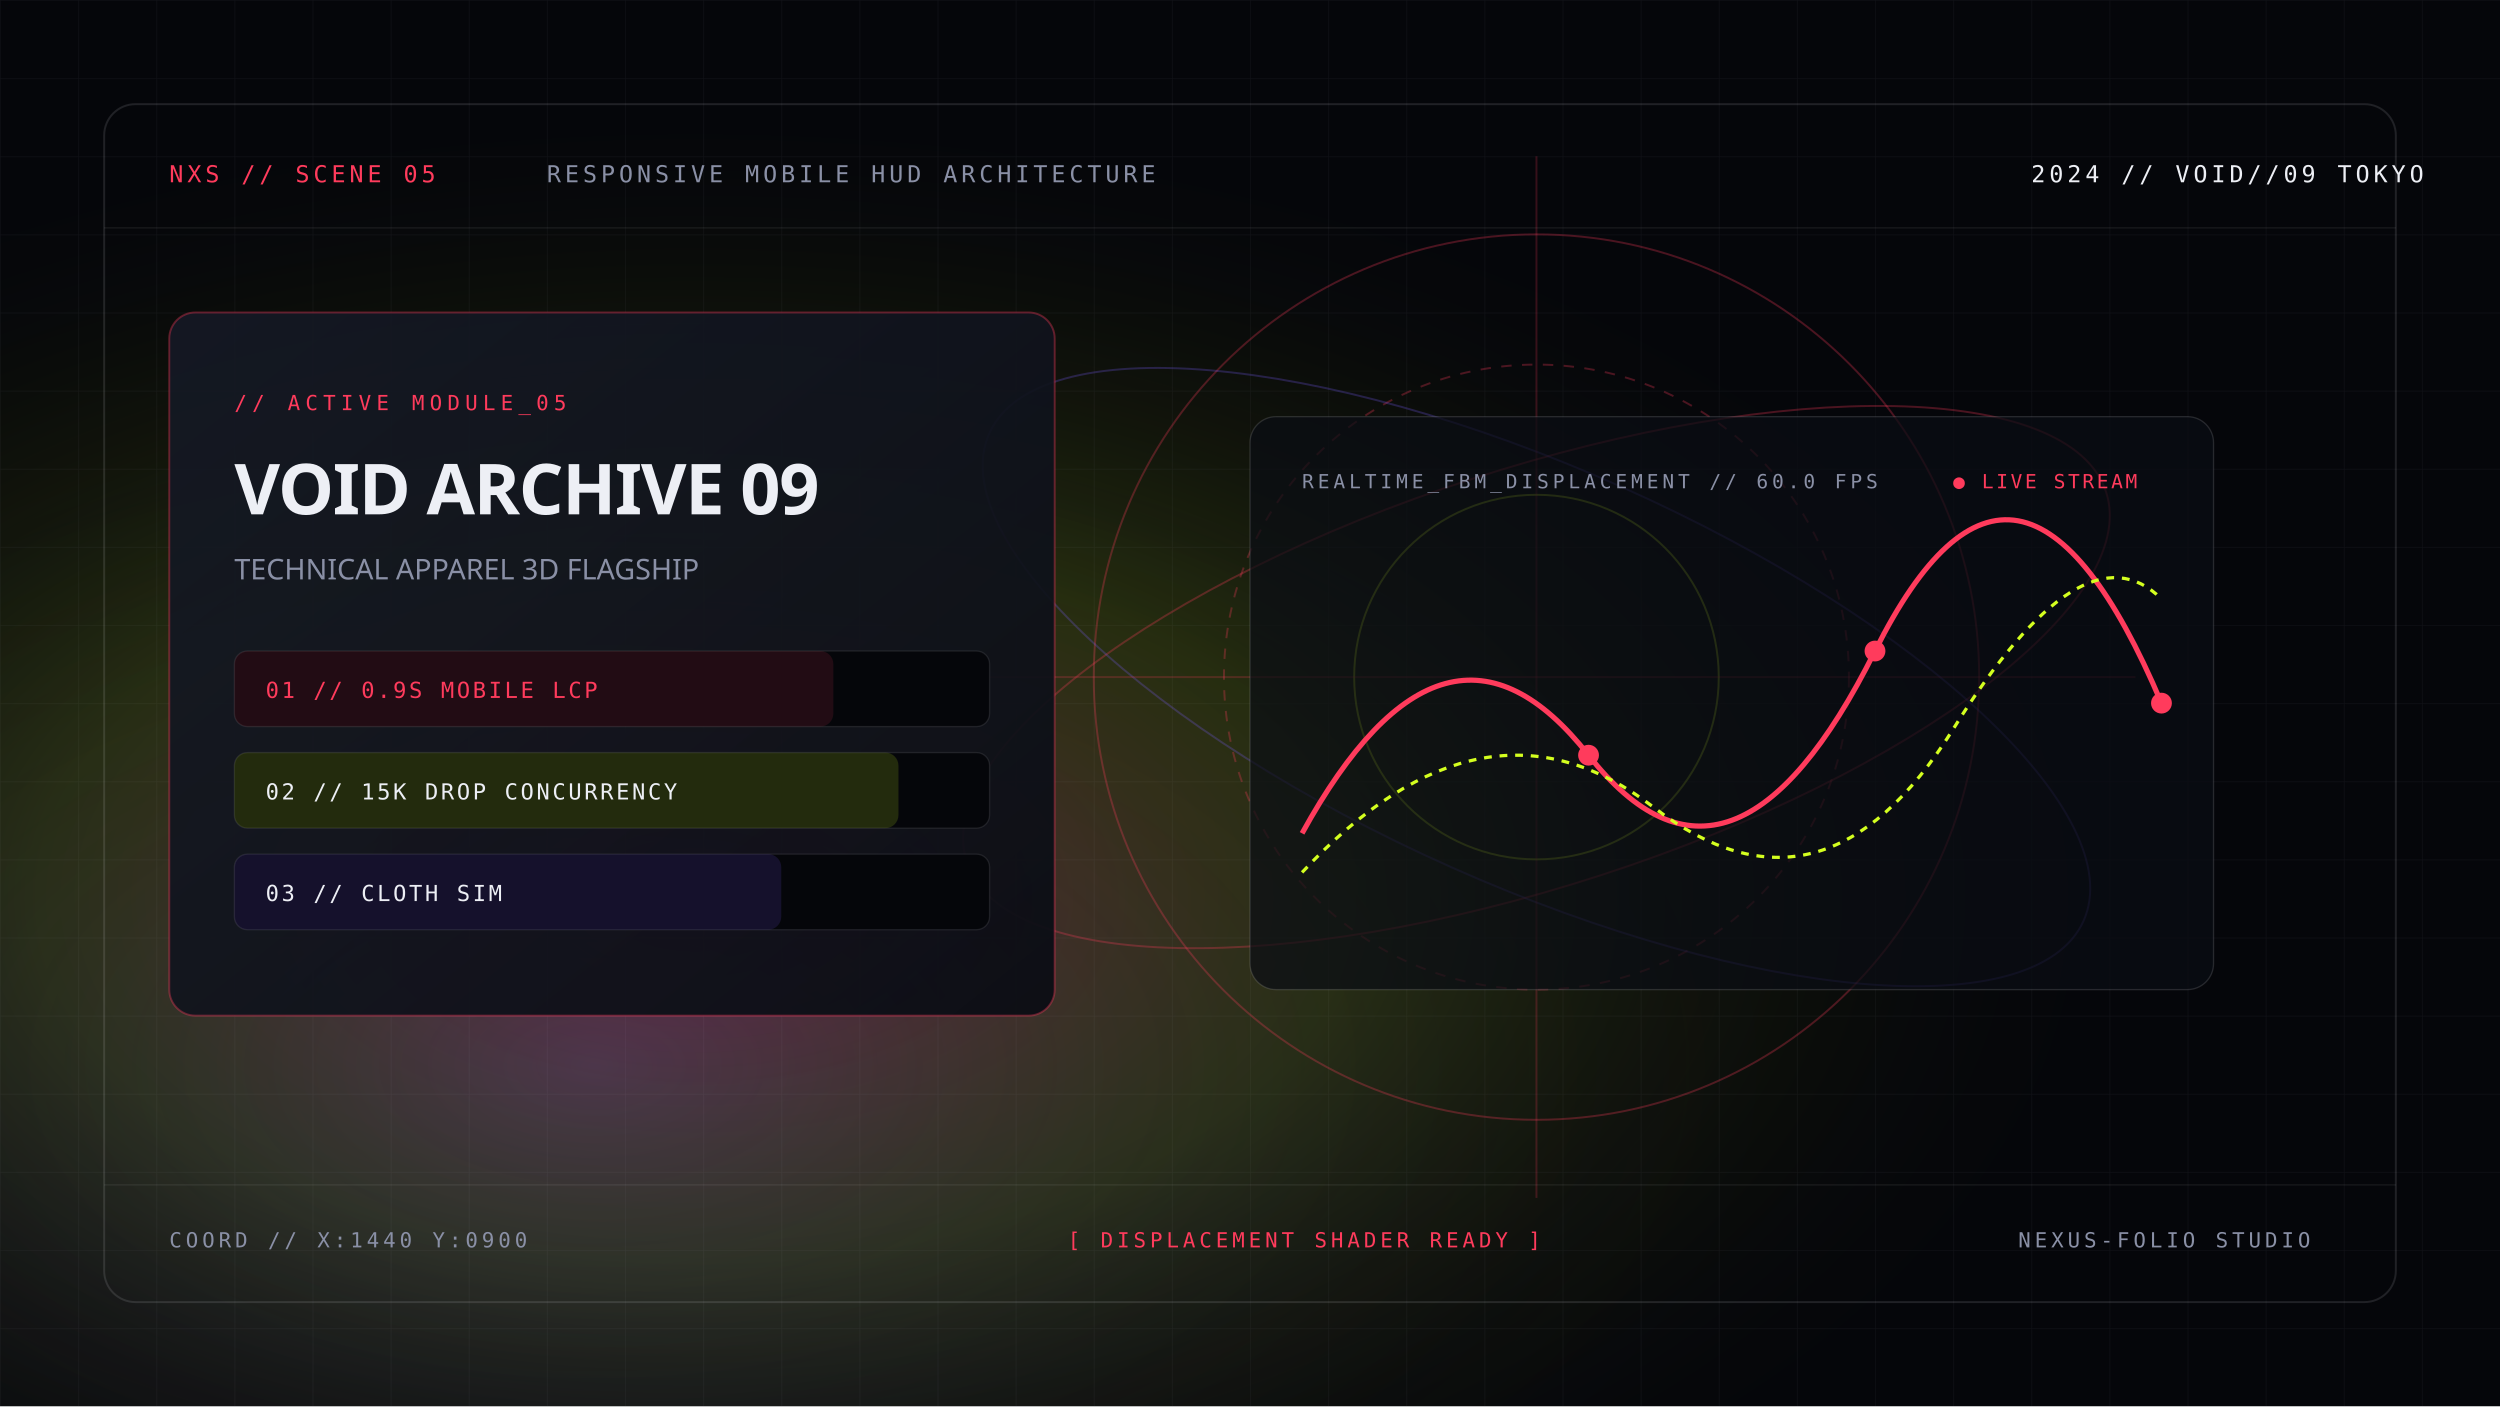
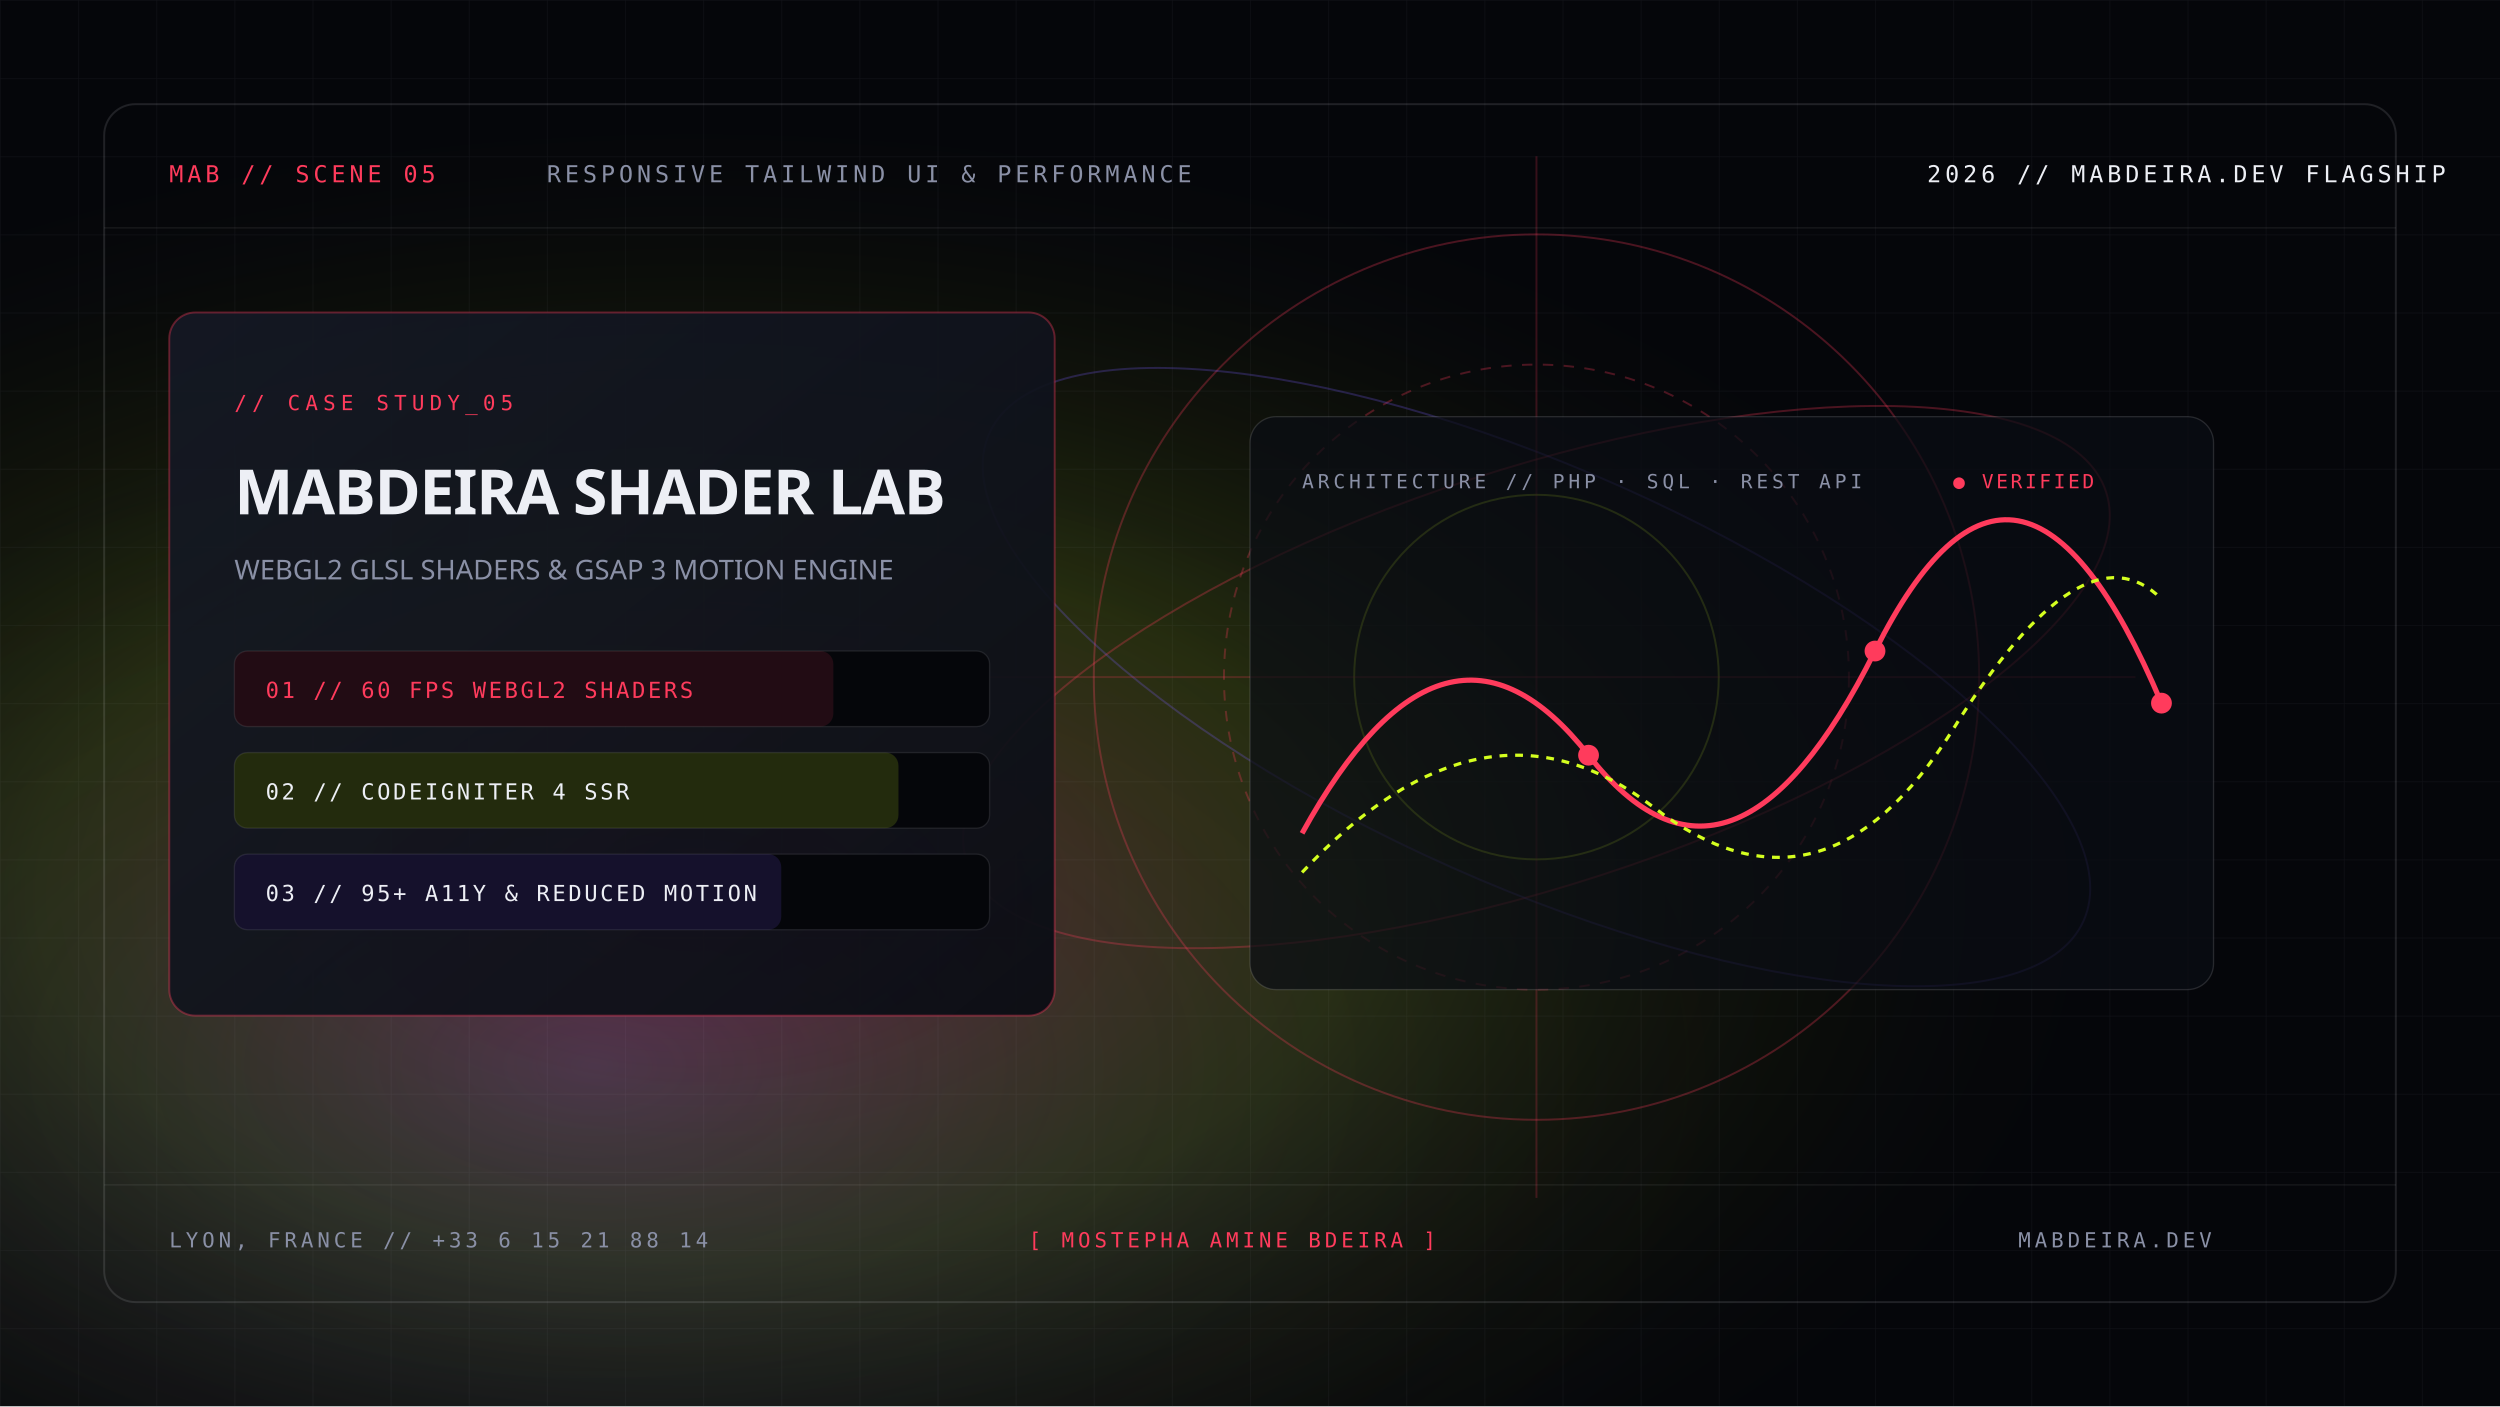
<svg xmlns="http://www.w3.org/2000/svg" viewBox="0 0 1920 1080" width="1920" height="1080">
  <defs>
    <radialGradient id="glowA_05_detail-02" cx="28%" cy="64%" r="58%">
      <stop offset="0%" stop-color="#FF3B5C" stop-opacity="0.34" />
      <stop offset="45%" stop-color="#D4FF1F" stop-opacity="0.16" />
      <stop offset="100%" stop-color="#05060A" stop-opacity="0" />
    </radialGradient>
    <radialGradient id="glowB_05_detail-02" cx="24%" cy="76%" r="50%">
      <stop offset="0%" stop-color="#7B5CFF" stop-opacity="0.22" />
      <stop offset="100%" stop-color="#05060A" stop-opacity="0" />
    </radialGradient>
    <linearGradient id="panelGrad_05" x1="0%" y1="0%" x2="100%" y2="100%">
      <stop offset="0%" stop-color="#151925" stop-opacity="0.9" />
      <stop offset="100%" stop-color="#0B0D14" stop-opacity="0.95" />
    </linearGradient>
    <pattern id="grid_05" width="60" height="60" patternUnits="userSpaceOnUse">
      <path d="M 60 0 L 0 0 0 60" fill="none" stroke="#EDEFF5" stroke-width="1" stroke-opacity="0.05" />
    </pattern>
  </defs>
  <rect width="1920" height="1080" fill="#05060A" />
  <rect width="1920" height="1080" fill="url(#glowA_05_detail-02)" />
  <rect width="1920" height="1080" fill="url(#glowB_05_detail-02)" />
  <rect width="1920" height="1080" fill="url(#grid_05)" />
  <g stroke="#FF3B5C" stroke-opacity="0.28" fill="none" stroke-width="1.5">
    <circle cx="1180" cy="520" r="340" />
    <circle cx="1180" cy="520" r="240" stroke-dasharray="8 8" />
    <circle cx="1180" cy="520" r="140" stroke="#D4FF1F" stroke-opacity="0.45" />
    <ellipse cx="1180" cy="520" rx="460" ry="160" transform="rotate(-18 1180 520)" />
    <ellipse cx="1180" cy="520" rx="460" ry="160" transform="rotate(24 1180 520)" stroke="#7B5CFF" stroke-opacity="0.25" />
    <line x1="720" y1="520" x2="1640" y2="520" stroke-opacity="0.2" />
    <line x1="1180" y1="120" x2="1180" y2="920" stroke-opacity="0.2" />
  </g>
  <rect x="80" y="80" width="1760" height="920" rx="24" fill="none" stroke="#EDEFF5" stroke-opacity="0.12" stroke-width="1.5" />
  <g font-family="JetBrains Mono, monospace" font-size="18" fill="#8A90A6" letter-spacing="3">
-     <text x="130" y="140" fill="#FF3B5C">NXS // SCENE 05</text>
-     <text x="420" y="140">RESPONSIVE MOBILE HUD ARCHITECTURE</text>
-     <text x="1560" y="140" fill="#EDEFF5">2024 // VOID//09 TOKYO</text>
+     <text x="130" y="140" fill="#FF3B5C">MAB // SCENE 05</text>
+     <text x="420" y="140">RESPONSIVE TAILWIND UI &amp; PERFORMANCE</text>
+     <text x="1480" y="140" fill="#EDEFF5">2026 // MABDEIRA.DEV FLAGSHIP</text>
  </g>
  <line x1="80" y1="175" x2="1840" y2="175" stroke="#EDEFF5" stroke-opacity="0.08" />
  <rect x="130" y="240" width="680" height="540" rx="20" fill="url(#panelGrad_05)" stroke="#FF3B5C" stroke-opacity="0.35" stroke-width="1.5" />
-   <text x="180" y="315" font-family="JetBrains Mono, monospace" font-size="16" fill="#FF3B5C" letter-spacing="4">// ACTIVE MODULE_05</text>
-   <text x="180" y="395" font-family="Unbounded, Syne, sans-serif" font-weight="800" font-size="54" fill="#EDEFF5" letter-spacing="-1">VOID ARCHIVE 09</text>
-   <text x="180" y="445" font-family="Inter Tight, sans-serif" font-size="22" fill="#8A90A6">TECHNICAL APPAREL 3D FLAGSHIP</text>
+   <text x="180" y="315" font-family="JetBrains Mono, monospace" font-size="16" fill="#FF3B5C" letter-spacing="4">// CASE STUDY_05</text>
+   <text x="180" y="395" font-family="Unbounded, Syne, sans-serif" font-weight="800" font-size="48" fill="#EDEFF5" letter-spacing="-1">MABDEIRA SHADER LAB</text>
+   <text x="180" y="445" font-family="Inter Tight, sans-serif" font-size="21" fill="#8A90A6">WEBGL2 GLSL SHADERS &amp; GSAP 3 MOTION ENGINE</text>
  <g transform="translate(180, 500)">
    <rect x="0" y="0" width="580" height="58" rx="10" fill="#05060A" stroke="#EDEFF5" stroke-opacity="0.1" />
    <rect x="0" y="0" width="460" height="58" rx="10" fill="#FF3B5C" fill-opacity="0.12" />
-     <text x="24" y="36" font-family="JetBrains Mono, monospace" font-size="17" fill="#FF3B5C" letter-spacing="2">01 // 0.9S MOBILE LCP</text>
+     <text x="24" y="36" font-family="JetBrains Mono, monospace" font-size="17" fill="#FF3B5C" letter-spacing="2">01 // 60 FPS WEBGL2 SHADERS</text>
    <rect x="0" y="78" width="580" height="58" rx="10" fill="#05060A" stroke="#EDEFF5" stroke-opacity="0.1" />
    <rect x="0" y="78" width="510" height="58" rx="10" fill="#D4FF1F" fill-opacity="0.15" />
-     <text x="24" y="114" font-family="JetBrains Mono, monospace" font-size="17" fill="#EDEFF5" letter-spacing="2">02 // 15K DROP CONCURRENCY</text>
+     <text x="24" y="114" font-family="JetBrains Mono, monospace" font-size="17" fill="#EDEFF5" letter-spacing="2">02 // CODEIGNITER 4 SSR</text>
    <rect x="0" y="156" width="580" height="58" rx="10" fill="#05060A" stroke="#EDEFF5" stroke-opacity="0.1" />
    <rect x="0" y="156" width="420" height="58" rx="10" fill="#7B5CFF" fill-opacity="0.14" />
-     <text x="24" y="192" font-family="JetBrains Mono, monospace" font-size="17" fill="#EDEFF5" letter-spacing="2">03 // CLOTH SIM</text>
+     <text x="24" y="192" font-family="JetBrains Mono, monospace" font-size="17" fill="#EDEFF5" letter-spacing="2">03 // 95+ A11Y &amp; REDUCED MOTION</text>
  </g>
  <g transform="translate(960, 320)">
    <rect x="0" y="0" width="740" height="440" rx="20" fill="#0B0D14" fill-opacity="0.72" stroke="#EDEFF5" stroke-opacity="0.14" />
    <path d="M 40 320 Q 150 120, 260 260 T 480 180 T 700 220" fill="none" stroke="#FF3B5C" stroke-width="4" />
    <path d="M 40 350 Q 180 200, 310 300 T 540 240 T 700 140" fill="none" stroke="#D4FF1F" stroke-width="2.5" stroke-dasharray="6 6" />
    <circle cx="260" cy="260" r="8" fill="#FF3B5C" />
    <circle cx="480" cy="180" r="8" fill="#FF3B5C" />
    <circle cx="700" cy="220" r="8" fill="#FF3B5C" />
-     <text x="40" y="55" font-family="JetBrains Mono, monospace" font-size="15" fill="#8A90A6" letter-spacing="3">REALTIME_FBM_DISPLACEMENT // 60.0 FPS</text>
-     <text x="540" y="55" font-family="JetBrains Mono, monospace" font-size="15" fill="#FF3B5C" letter-spacing="2">● LIVE STREAM</text>
+     <text x="40" y="55" font-family="JetBrains Mono, monospace" font-size="15" fill="#8A90A6" letter-spacing="3">ARCHITECTURE // PHP · SQL · REST API</text>
+     <text x="540" y="55" font-family="JetBrains Mono, monospace" font-size="15" fill="#FF3B5C" letter-spacing="2">● VERIFIED</text>
  </g>
  <line x1="80" y1="910" x2="1840" y2="910" stroke="#EDEFF5" stroke-opacity="0.08" />
  <g font-family="JetBrains Mono, monospace" font-size="16" fill="#8A90A6" letter-spacing="3">
-     <text x="130" y="958">COORD // X:1440 Y:0900</text>
-     <text x="820" y="958" fill="#FF3B5C">[ DISPLACEMENT SHADER READY ]</text>
-     <text x="1550" y="958">NEXUS-FOLIO STUDIO</text>
+     <text x="130" y="958">LYON, FRANCE // +33 6 15 21 88 14</text>
+     <text x="790" y="958" fill="#FF3B5C">[ MOSTEPHA AMINE BDEIRA ]</text>
+     <text x="1550" y="958">MABDEIRA.DEV</text>
  </g>
</svg>
